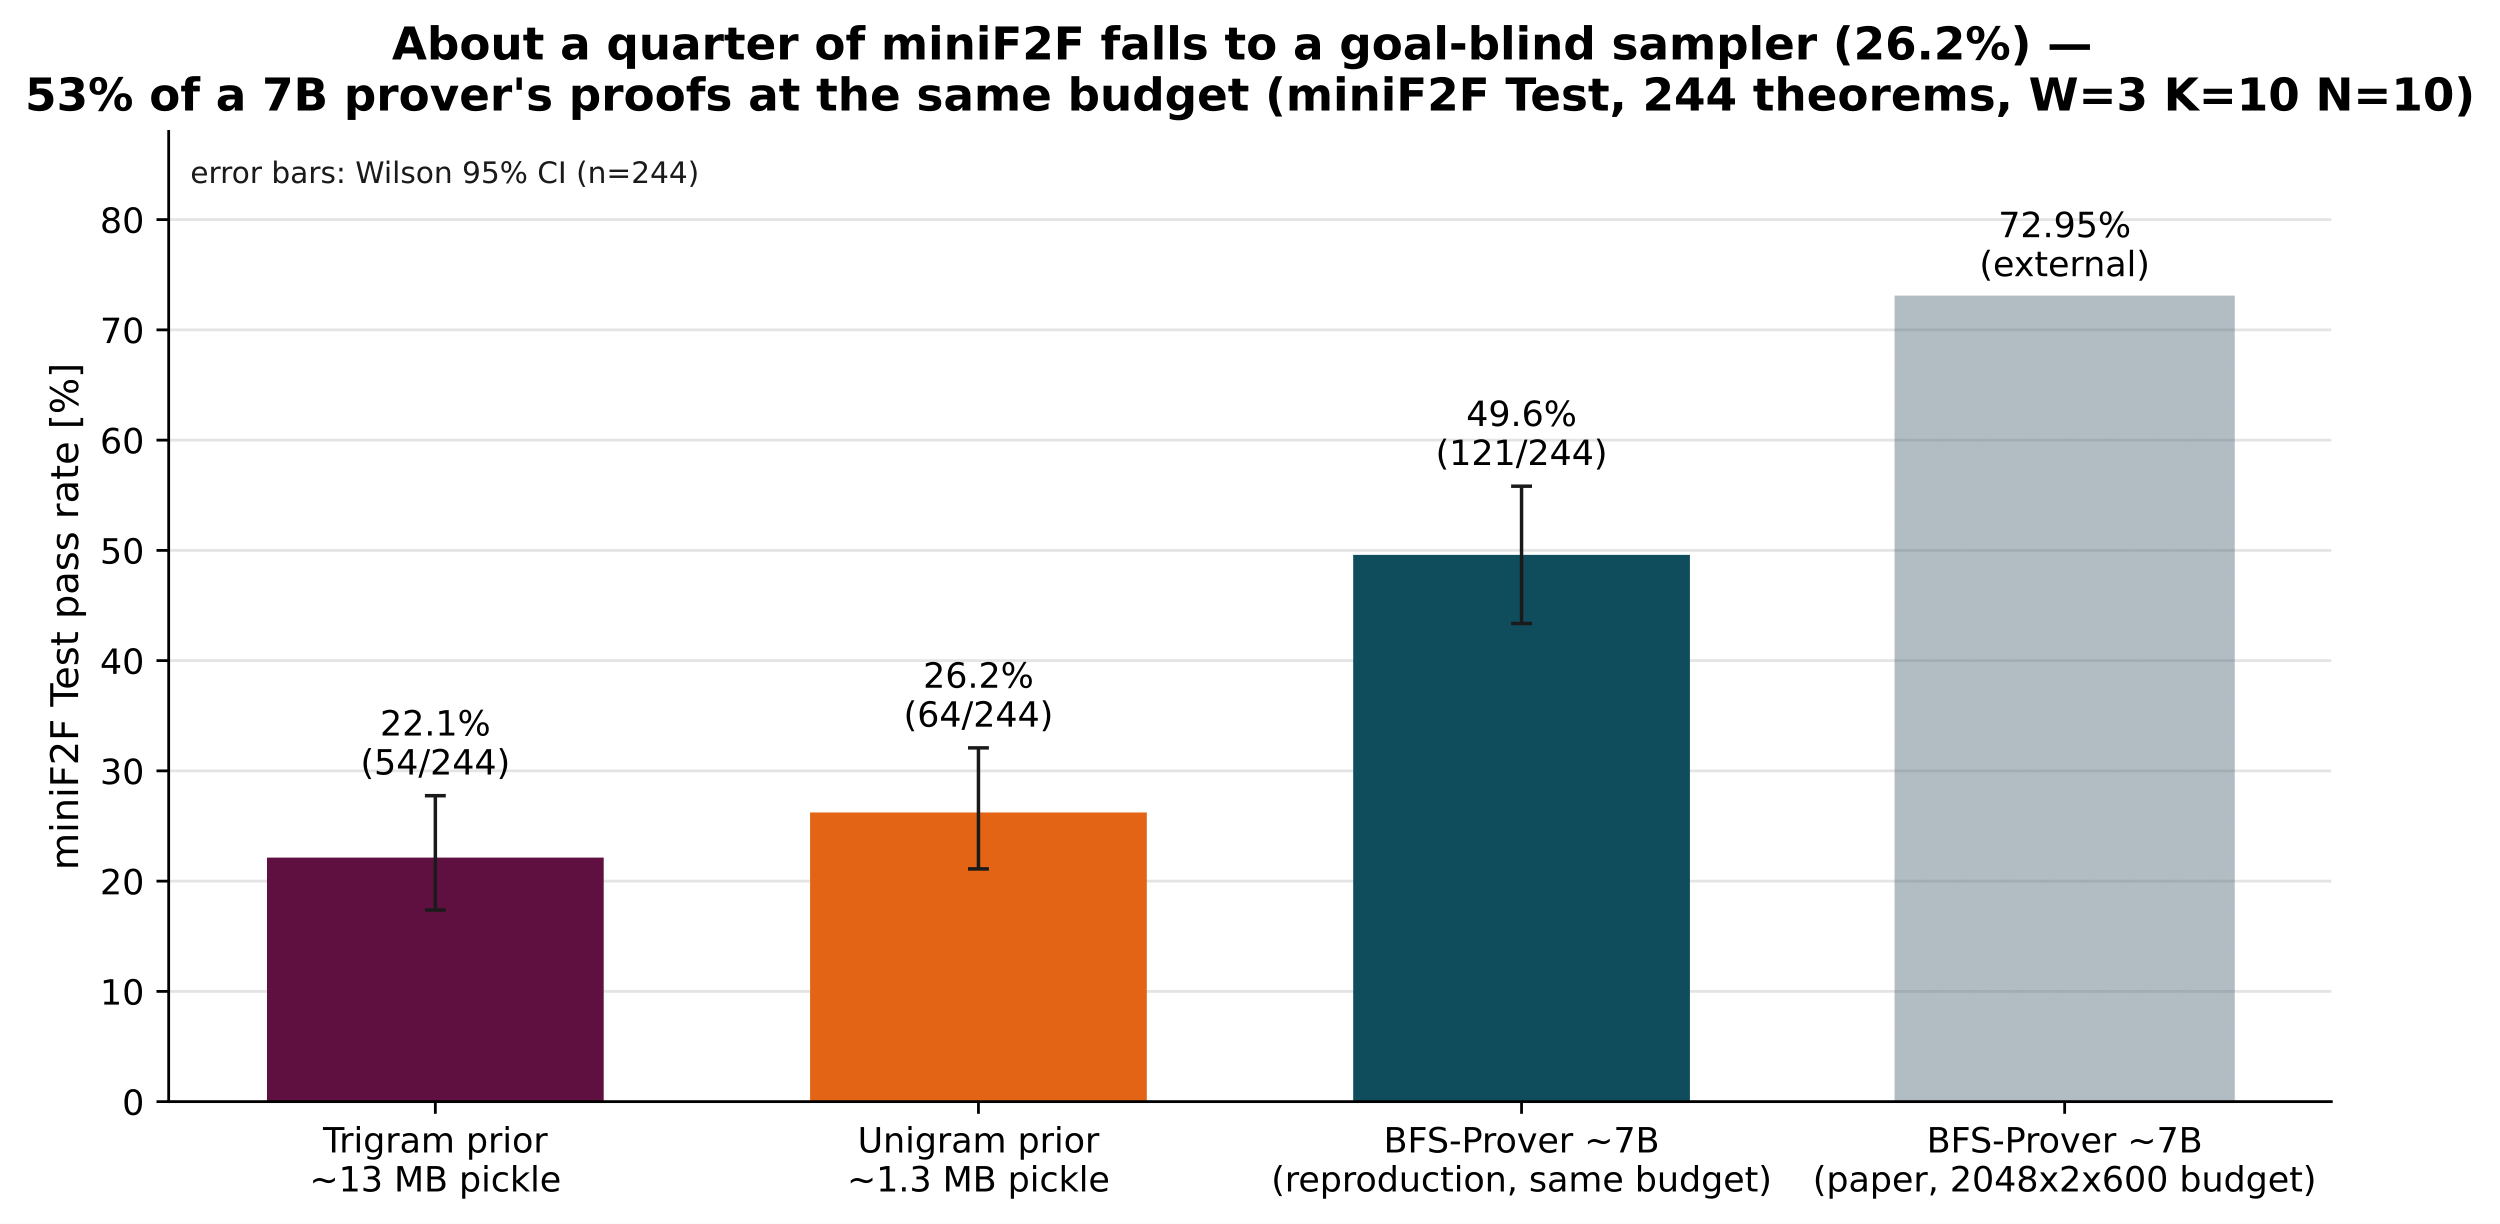
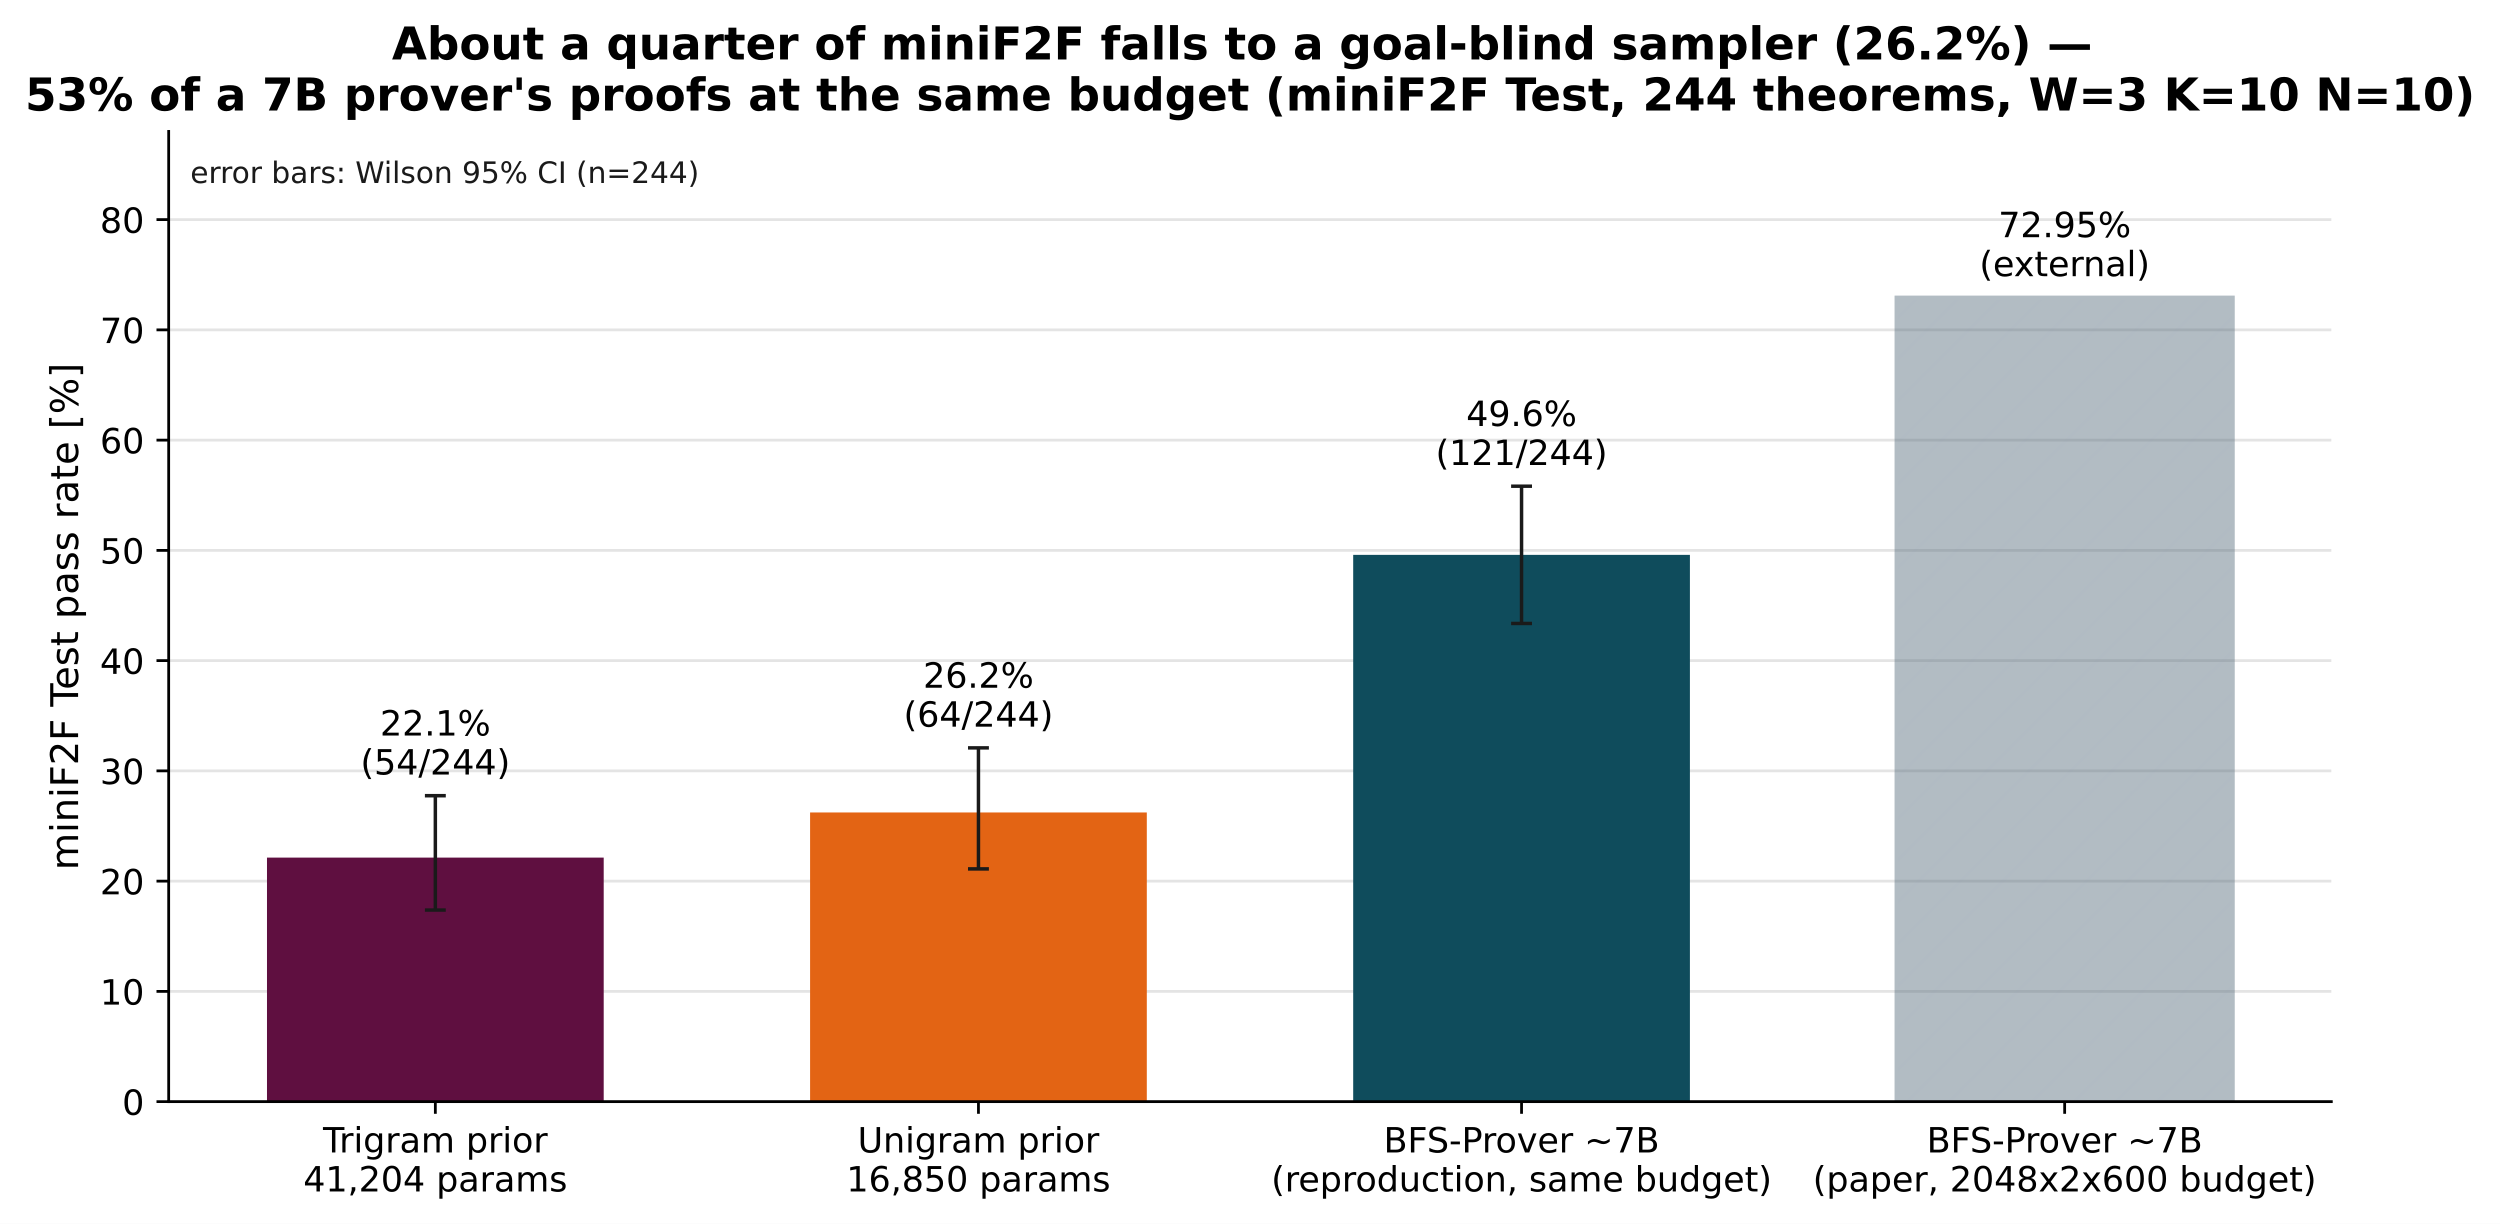
<svg xmlns="http://www.w3.org/2000/svg" xmlns:xlink="http://www.w3.org/1999/xlink" width="717.879pt" height="351.413pt" viewBox="0 0 717.879 351.413" version="1.1">
  <defs>
    <style type="text/css">*{stroke-linejoin: round; stroke-linecap: butt}</style>
  </defs>
  <g id="figure_1">
    <g id="patch_1">
      <path d="M -0 351.413  L 717.879 351.413  L 717.879 0  L -0 0  z " style="fill: #ffffff" />
    </g>
    <g id="axes_1">
      <g id="patch_2">
        <path d="M 48.437 316.337  L 669.441 316.337  L 669.441 37.737  L 48.437 37.737  z " style="fill: #ffffff" />
      </g>
      <g id="matplotlib.axis_1">
        <g id="xtick_1">
          <g id="line2d_1">
            <defs>
-               <path id="m28d8ed3c60" d="M 0 0  L 0 3.5  " style="stroke: #000000; stroke-width: 0.8" />
+               <path id="m77df4ee65d" d="M 0 0  L 0 3.5  " style="stroke: #000000; stroke-width: 0.8" />
            </defs>
            <g>
-               <use xlink:href="#m28d8ed3c60" x="125.01" y="316.337" style="stroke: #000000; stroke-width: 0.8" />
+               <use xlink:href="#m77df4ee65d" x="125.01" y="316.337" style="stroke: #000000; stroke-width: 0.8" />
            </g>
          </g>
          <g id="text_1">
            <text style="font-size: 10px; font-family: 'DejaVu Sans', 'Bitstream Vera Sans', 'Computer Modern Sans Serif', 'Lucida Grande', 'Verdana', 'Geneva', 'Lucid', 'Arial', 'Helvetica', 'Avant Garde', sans-serif" transform="translate(92.76257 330.9351)">Trigram prior</text>
-             <text style="font-size: 10px; font-family: 'DejaVu Sans', 'Bitstream Vera Sans', 'Computer Modern Sans Serif', 'Lucida Grande', 'Verdana', 'Geneva', 'Lucid', 'Arial', 'Helvetica', 'Avant Garde', sans-serif" transform="translate(88.86179 342.1329)">~13 MB pickle</text>
+             <text style="font-size: 10px; font-family: 'DejaVu Sans', 'Bitstream Vera Sans', 'Computer Modern Sans Serif', 'Lucida Grande', 'Verdana', 'Geneva', 'Lucid', 'Arial', 'Helvetica', 'Avant Garde', sans-serif" transform="translate(87.09304 342.1329)">41,204 params</text>
          </g>
        </g>
        <g id="xtick_2">
          <g id="line2d_2">
            <g>
-               <use xlink:href="#m28d8ed3c60" x="280.963" y="316.337" style="stroke: #000000; stroke-width: 0.8" />
+               <use xlink:href="#m77df4ee65d" x="280.963" y="316.337" style="stroke: #000000; stroke-width: 0.8" />
            </g>
          </g>
          <g id="text_2">
            <text style="font-size: 10px; font-family: 'DejaVu Sans', 'Bitstream Vera Sans', 'Computer Modern Sans Serif', 'Lucida Grande', 'Verdana', 'Geneva', 'Lucid', 'Arial', 'Helvetica', 'Avant Garde', sans-serif" transform="translate(246.2591 330.9351)">Unigram prior</text>
-             <text style="font-size: 10px; font-family: 'DejaVu Sans', 'Bitstream Vera Sans', 'Computer Modern Sans Serif', 'Lucida Grande', 'Verdana', 'Geneva', 'Lucid', 'Arial', 'Helvetica', 'Avant Garde', sans-serif" transform="translate(243.2255 342.1329)">~1.3 MB pickle</text>
+             <text style="font-size: 10px; font-family: 'DejaVu Sans', 'Bitstream Vera Sans', 'Computer Modern Sans Serif', 'Lucida Grande', 'Verdana', 'Geneva', 'Lucid', 'Arial', 'Helvetica', 'Avant Garde', sans-serif" transform="translate(243.0458 342.1329)">16,850 params</text>
          </g>
        </g>
        <g id="xtick_3">
          <g id="line2d_3">
            <g>
-               <use xlink:href="#m28d8ed3c60" x="436.916" y="316.337" style="stroke: #000000; stroke-width: 0.8" />
+               <use xlink:href="#m77df4ee65d" x="436.916" y="316.337" style="stroke: #000000; stroke-width: 0.8" />
            </g>
          </g>
          <g id="text_3">
            <text style="font-size: 10px; font-family: 'DejaVu Sans', 'Bitstream Vera Sans', 'Computer Modern Sans Serif', 'Lucida Grande', 'Verdana', 'Geneva', 'Lucid', 'Arial', 'Helvetica', 'Avant Garde', sans-serif" transform="translate(397.3072 330.9351)">BFS-Prover ~7B</text>
            <text style="font-size: 10px; font-family: 'DejaVu Sans', 'Bitstream Vera Sans', 'Computer Modern Sans Serif', 'Lucida Grande', 'Verdana', 'Geneva', 'Lucid', 'Arial', 'Helvetica', 'Avant Garde', sans-serif" transform="translate(365.0376 342.1329)">(reproduction, same budget)</text>
          </g>
        </g>
        <g id="xtick_4">
          <g id="line2d_4">
            <g>
-               <use xlink:href="#m28d8ed3c60" x="592.869" y="316.337" style="stroke: #000000; stroke-width: 0.8" />
+               <use xlink:href="#m77df4ee65d" x="592.869" y="316.337" style="stroke: #000000; stroke-width: 0.8" />
            </g>
          </g>
          <g id="text_4">
            <text style="font-size: 10px; font-family: 'DejaVu Sans', 'Bitstream Vera Sans', 'Computer Modern Sans Serif', 'Lucida Grande', 'Verdana', 'Geneva', 'Lucid', 'Arial', 'Helvetica', 'Avant Garde', sans-serif" transform="translate(553.2599 330.9351)">BFS-Prover ~7B</text>
            <text style="font-size: 10px; font-family: 'DejaVu Sans', 'Bitstream Vera Sans', 'Computer Modern Sans Serif', 'Lucida Grande', 'Verdana', 'Geneva', 'Lucid', 'Arial', 'Helvetica', 'Avant Garde', sans-serif" transform="translate(520.5584 342.1329)">(paper, 2048x2x600 budget)</text>
          </g>
        </g>
      </g>
      <g id="matplotlib.axis_2">
        <g id="ytick_1">
          <g id="line2d_5">
-             <path d="M 48.437 316.337  L 669.441 316.337  " clip-path="url(#pe8a6819a71)" style="fill: none; stroke: #d9d9d9; stroke-opacity: 0.7; stroke-width: 0.8; stroke-linecap: square" />
+             <path d="M 48.437 316.337  L 669.441 316.337  " clip-path="url(#pdba2973e3d)" style="fill: none; stroke: #d9d9d9; stroke-opacity: 0.7; stroke-width: 0.8; stroke-linecap: square" />
          </g>
          <g id="line2d_6">
            <defs>
-               <path id="md792cf101e" d="M 0 0  L -3.5 0  " style="stroke: #000000; stroke-width: 0.8" />
+               <path id="mf3c109f0cf" d="M 0 0  L -3.5 0  " style="stroke: #000000; stroke-width: 0.8" />
            </defs>
            <g>
-               <use xlink:href="#md792cf101e" x="48.437" y="316.337" style="stroke: #000000; stroke-width: 0.8" />
+               <use xlink:href="#mf3c109f0cf" x="48.437" y="316.337" style="stroke: #000000; stroke-width: 0.8" />
            </g>
          </g>
          <g id="text_5">
            <text style="font-size: 10px; font-family: 'DejaVu Sans', 'Bitstream Vera Sans', 'Computer Modern Sans Serif', 'Lucida Grande', 'Verdana', 'Geneva', 'Lucid', 'Arial', 'Helvetica', 'Avant Garde', sans-serif; text-anchor: end" x="41.437" y="320.136" transform="rotate(-0 41.43742 320.1359)">0</text>
          </g>
        </g>
        <g id="ytick_2">
          <g id="line2d_7">
-             <path d="M 48.437 284.678  L 669.441 284.678  " clip-path="url(#pe8a6819a71)" style="fill: none; stroke: #d9d9d9; stroke-opacity: 0.7; stroke-width: 0.8; stroke-linecap: square" />
+             <path d="M 48.437 284.678  L 669.441 284.678  " clip-path="url(#pdba2973e3d)" style="fill: none; stroke: #d9d9d9; stroke-opacity: 0.7; stroke-width: 0.8; stroke-linecap: square" />
          </g>
          <g id="line2d_8">
            <g>
-               <use xlink:href="#md792cf101e" x="48.437" y="284.678" style="stroke: #000000; stroke-width: 0.8" />
+               <use xlink:href="#mf3c109f0cf" x="48.437" y="284.678" style="stroke: #000000; stroke-width: 0.8" />
            </g>
          </g>
          <g id="text_6">
            <text style="font-size: 10px; font-family: 'DejaVu Sans', 'Bitstream Vera Sans', 'Computer Modern Sans Serif', 'Lucida Grande', 'Verdana', 'Geneva', 'Lucid', 'Arial', 'Helvetica', 'Avant Garde', sans-serif; text-anchor: end" x="41.437" y="288.477" transform="rotate(-0 41.43742 288.4768)">10</text>
          </g>
        </g>
        <g id="ytick_3">
          <g id="line2d_9">
-             <path d="M 48.437 253.019  L 669.441 253.019  " clip-path="url(#pe8a6819a71)" style="fill: none; stroke: #d9d9d9; stroke-opacity: 0.7; stroke-width: 0.8; stroke-linecap: square" />
+             <path d="M 48.437 253.019  L 669.441 253.019  " clip-path="url(#pdba2973e3d)" style="fill: none; stroke: #d9d9d9; stroke-opacity: 0.7; stroke-width: 0.8; stroke-linecap: square" />
          </g>
          <g id="line2d_10">
            <g>
-               <use xlink:href="#md792cf101e" x="48.437" y="253.019" style="stroke: #000000; stroke-width: 0.8" />
+               <use xlink:href="#mf3c109f0cf" x="48.437" y="253.019" style="stroke: #000000; stroke-width: 0.8" />
            </g>
          </g>
          <g id="text_7">
            <text style="font-size: 10px; font-family: 'DejaVu Sans', 'Bitstream Vera Sans', 'Computer Modern Sans Serif', 'Lucida Grande', 'Verdana', 'Geneva', 'Lucid', 'Arial', 'Helvetica', 'Avant Garde', sans-serif; text-anchor: end" x="41.437" y="256.818" transform="rotate(-0 41.43742 256.8177)">20</text>
          </g>
        </g>
        <g id="ytick_4">
          <g id="line2d_11">
-             <path d="M 48.437 221.359  L 669.441 221.359  " clip-path="url(#pe8a6819a71)" style="fill: none; stroke: #d9d9d9; stroke-opacity: 0.7; stroke-width: 0.8; stroke-linecap: square" />
+             <path d="M 48.437 221.359  L 669.441 221.359  " clip-path="url(#pdba2973e3d)" style="fill: none; stroke: #d9d9d9; stroke-opacity: 0.7; stroke-width: 0.8; stroke-linecap: square" />
          </g>
          <g id="line2d_12">
            <g>
-               <use xlink:href="#md792cf101e" x="48.437" y="221.359" style="stroke: #000000; stroke-width: 0.8" />
+               <use xlink:href="#mf3c109f0cf" x="48.437" y="221.359" style="stroke: #000000; stroke-width: 0.8" />
            </g>
          </g>
          <g id="text_8">
            <text style="font-size: 10px; font-family: 'DejaVu Sans', 'Bitstream Vera Sans', 'Computer Modern Sans Serif', 'Lucida Grande', 'Verdana', 'Geneva', 'Lucid', 'Arial', 'Helvetica', 'Avant Garde', sans-serif; text-anchor: end" x="41.437" y="225.159" transform="rotate(-0 41.43742 225.1586)">30</text>
          </g>
        </g>
        <g id="ytick_5">
          <g id="line2d_13">
-             <path d="M 48.437 189.7  L 669.441 189.7  " clip-path="url(#pe8a6819a71)" style="fill: none; stroke: #d9d9d9; stroke-opacity: 0.7; stroke-width: 0.8; stroke-linecap: square" />
+             <path d="M 48.437 189.7  L 669.441 189.7  " clip-path="url(#pdba2973e3d)" style="fill: none; stroke: #d9d9d9; stroke-opacity: 0.7; stroke-width: 0.8; stroke-linecap: square" />
          </g>
          <g id="line2d_14">
            <g>
-               <use xlink:href="#md792cf101e" x="48.437" y="189.7" style="stroke: #000000; stroke-width: 0.8" />
+               <use xlink:href="#mf3c109f0cf" x="48.437" y="189.7" style="stroke: #000000; stroke-width: 0.8" />
            </g>
          </g>
          <g id="text_9">
            <text style="font-size: 10px; font-family: 'DejaVu Sans', 'Bitstream Vera Sans', 'Computer Modern Sans Serif', 'Lucida Grande', 'Verdana', 'Geneva', 'Lucid', 'Arial', 'Helvetica', 'Avant Garde', sans-serif; text-anchor: end" x="41.437" y="193.5" transform="rotate(-0 41.43742 193.4995)">40</text>
          </g>
        </g>
        <g id="ytick_6">
          <g id="line2d_15">
-             <path d="M 48.437 158.041  L 669.441 158.041  " clip-path="url(#pe8a6819a71)" style="fill: none; stroke: #d9d9d9; stroke-opacity: 0.7; stroke-width: 0.8; stroke-linecap: square" />
+             <path d="M 48.437 158.041  L 669.441 158.041  " clip-path="url(#pdba2973e3d)" style="fill: none; stroke: #d9d9d9; stroke-opacity: 0.7; stroke-width: 0.8; stroke-linecap: square" />
          </g>
          <g id="line2d_16">
            <g>
-               <use xlink:href="#md792cf101e" x="48.437" y="158.041" style="stroke: #000000; stroke-width: 0.8" />
+               <use xlink:href="#mf3c109f0cf" x="48.437" y="158.041" style="stroke: #000000; stroke-width: 0.8" />
            </g>
          </g>
          <g id="text_10">
            <text style="font-size: 10px; font-family: 'DejaVu Sans', 'Bitstream Vera Sans', 'Computer Modern Sans Serif', 'Lucida Grande', 'Verdana', 'Geneva', 'Lucid', 'Arial', 'Helvetica', 'Avant Garde', sans-serif; text-anchor: end" x="41.437" y="161.84" transform="rotate(-0 41.43742 161.8405)">50</text>
          </g>
        </g>
        <g id="ytick_7">
          <g id="line2d_17">
-             <path d="M 48.437 126.382  L 669.441 126.382  " clip-path="url(#pe8a6819a71)" style="fill: none; stroke: #d9d9d9; stroke-opacity: 0.7; stroke-width: 0.8; stroke-linecap: square" />
+             <path d="M 48.437 126.382  L 669.441 126.382  " clip-path="url(#pdba2973e3d)" style="fill: none; stroke: #d9d9d9; stroke-opacity: 0.7; stroke-width: 0.8; stroke-linecap: square" />
          </g>
          <g id="line2d_18">
            <g>
-               <use xlink:href="#md792cf101e" x="48.437" y="126.382" style="stroke: #000000; stroke-width: 0.8" />
+               <use xlink:href="#mf3c109f0cf" x="48.437" y="126.382" style="stroke: #000000; stroke-width: 0.8" />
            </g>
          </g>
          <g id="text_11">
            <text style="font-size: 10px; font-family: 'DejaVu Sans', 'Bitstream Vera Sans', 'Computer Modern Sans Serif', 'Lucida Grande', 'Verdana', 'Geneva', 'Lucid', 'Arial', 'Helvetica', 'Avant Garde', sans-serif; text-anchor: end" x="41.437" y="130.181" transform="rotate(-0 41.43742 130.1814)">60</text>
          </g>
        </g>
        <g id="ytick_8">
          <g id="line2d_19">
-             <path d="M 48.437 94.723  L 669.441 94.723  " clip-path="url(#pe8a6819a71)" style="fill: none; stroke: #d9d9d9; stroke-opacity: 0.7; stroke-width: 0.8; stroke-linecap: square" />
+             <path d="M 48.437 94.723  L 669.441 94.723  " clip-path="url(#pdba2973e3d)" style="fill: none; stroke: #d9d9d9; stroke-opacity: 0.7; stroke-width: 0.8; stroke-linecap: square" />
          </g>
          <g id="line2d_20">
            <g>
-               <use xlink:href="#md792cf101e" x="48.437" y="94.723" style="stroke: #000000; stroke-width: 0.8" />
+               <use xlink:href="#mf3c109f0cf" x="48.437" y="94.723" style="stroke: #000000; stroke-width: 0.8" />
            </g>
          </g>
          <g id="text_12">
            <text style="font-size: 10px; font-family: 'DejaVu Sans', 'Bitstream Vera Sans', 'Computer Modern Sans Serif', 'Lucida Grande', 'Verdana', 'Geneva', 'Lucid', 'Arial', 'Helvetica', 'Avant Garde', sans-serif; text-anchor: end" x="41.437" y="98.522" transform="rotate(-0 41.43742 98.52227)">70</text>
          </g>
        </g>
        <g id="ytick_9">
          <g id="line2d_21">
-             <path d="M 48.437 63.064  L 669.441 63.064  " clip-path="url(#pe8a6819a71)" style="fill: none; stroke: #d9d9d9; stroke-opacity: 0.7; stroke-width: 0.8; stroke-linecap: square" />
+             <path d="M 48.437 63.064  L 669.441 63.064  " clip-path="url(#pdba2973e3d)" style="fill: none; stroke: #d9d9d9; stroke-opacity: 0.7; stroke-width: 0.8; stroke-linecap: square" />
          </g>
          <g id="line2d_22">
            <g>
-               <use xlink:href="#md792cf101e" x="48.437" y="63.064" style="stroke: #000000; stroke-width: 0.8" />
+               <use xlink:href="#mf3c109f0cf" x="48.437" y="63.064" style="stroke: #000000; stroke-width: 0.8" />
            </g>
          </g>
          <g id="text_13">
            <text style="font-size: 10px; font-family: 'DejaVu Sans', 'Bitstream Vera Sans', 'Computer Modern Sans Serif', 'Lucida Grande', 'Verdana', 'Geneva', 'Lucid', 'Arial', 'Helvetica', 'Avant Garde', sans-serif; text-anchor: end" x="41.437" y="66.863" transform="rotate(-0 41.43742 66.86318)">80</text>
          </g>
        </g>
        <g id="text_14">
          <text style="font-size: 11px; font-family: 'DejaVu Sans', 'Bitstream Vera Sans', 'Computer Modern Sans Serif', 'Lucida Grande', 'Verdana', 'Geneva', 'Lucid', 'Arial', 'Helvetica', 'Avant Garde', sans-serif; text-anchor: middle" x="22.425" y="177.037" transform="rotate(-90 22.42476 177.0367)">miniF2F Test pass rate [%]</text>
        </g>
      </g>
      <g id="patch_3">
-         <path d="M 76.665 316.337  L 173.356 316.337  L 173.356 246.271  L 76.665 246.271  z " clip-path="url(#pe8a6819a71)" style="fill: #5f0f40" />
+         <path d="M 76.665 316.337  L 173.356 316.337  L 173.356 246.271  L 76.665 246.271  z " clip-path="url(#pdba2973e3d)" style="fill: #5f0f40" />
      </g>
      <g id="patch_4">
-         <path d="M 232.618 316.337  L 329.308 316.337  L 329.308 233.296  L 232.618 233.296  z " clip-path="url(#pe8a6819a71)" style="fill: #e36414" />
+         <path d="M 232.618 316.337  L 329.308 316.337  L 329.308 233.296  L 232.618 233.296  z " clip-path="url(#pdba2973e3d)" style="fill: #e36414" />
      </g>
      <g id="patch_5">
-         <path d="M 388.57 316.337  L 485.261 316.337  L 485.261 159.339  L 388.57 159.339  z " clip-path="url(#pe8a6819a71)" style="fill: #0f4c5c" />
+         <path d="M 388.57 316.337  L 485.261 316.337  L 485.261 159.339  L 388.57 159.339  z " clip-path="url(#pdba2973e3d)" style="fill: #0f4c5c" />
      </g>
      <g id="patch_6">
-         <path d="M 544.523 316.337  L 641.214 316.337  L 641.214 85.384  L 544.523 85.384  z " clip-path="url(#pe8a6819a71)" style="fill: url(#h0785cba558); opacity: 0.45; stroke: #546a7b; stroke-linejoin: miter" />
+         <path d="M 544.523 316.337  L 641.214 316.337  L 641.214 85.384  L 544.523 85.384  z " clip-path="url(#pdba2973e3d)" style="fill: url(#h8296347154); opacity: 0.45; stroke: #546a7b; stroke-linejoin: miter" />
      </g>
      <g id="LineCollection_1">
-         <path d="M 125.01 261.324  L 125.01 228.484  " clip-path="url(#pe8a6819a71)" style="fill: none; stroke: #1a1a1a" />
-         <path d="M 280.963 249.507  L 280.963 214.753  " clip-path="url(#pe8a6819a71)" style="fill: none; stroke: #1a1a1a" />
-         <path d="M 436.916 179.026  L 436.916 139.612  " clip-path="url(#pe8a6819a71)" style="fill: none; stroke: #1a1a1a" />
+         <path d="M 125.01 261.324  L 125.01 228.484  " clip-path="url(#pdba2973e3d)" style="fill: none; stroke: #1a1a1a" />
+         <path d="M 280.963 249.507  L 280.963 214.753  " clip-path="url(#pdba2973e3d)" style="fill: none; stroke: #1a1a1a" />
+         <path d="M 436.916 179.026  L 436.916 139.612  " clip-path="url(#pdba2973e3d)" style="fill: none; stroke: #1a1a1a" />
      </g>
      <g id="line2d_23">
        <defs>
-           <path id="m7fb36c8f5b" d="M 3 0  L -3 -0  " style="stroke: #1a1a1a" />
+           <path id="m4566ecfa48" d="M 3 0  L -3 -0  " style="stroke: #1a1a1a" />
        </defs>
-         <g clip-path="url(#pe8a6819a71)">
-           <use xlink:href="#m7fb36c8f5b" x="125.01" y="261.324" style="fill: #1f77b4; stroke: #1a1a1a" />
-           <use xlink:href="#m7fb36c8f5b" x="280.963" y="249.507" style="fill: #1f77b4; stroke: #1a1a1a" />
-           <use xlink:href="#m7fb36c8f5b" x="436.916" y="179.026" style="fill: #1f77b4; stroke: #1a1a1a" />
+         <g clip-path="url(#pdba2973e3d)">
+           <use xlink:href="#m4566ecfa48" x="125.01" y="261.324" style="fill: #1f77b4; stroke: #1a1a1a" />
+           <use xlink:href="#m4566ecfa48" x="280.963" y="249.507" style="fill: #1f77b4; stroke: #1a1a1a" />
+           <use xlink:href="#m4566ecfa48" x="436.916" y="179.026" style="fill: #1f77b4; stroke: #1a1a1a" />
        </g>
      </g>
      <g id="line2d_24">
-         <g clip-path="url(#pe8a6819a71)">
-           <use xlink:href="#m7fb36c8f5b" x="125.01" y="228.484" style="fill: #1f77b4; stroke: #1a1a1a" />
-           <use xlink:href="#m7fb36c8f5b" x="280.963" y="214.753" style="fill: #1f77b4; stroke: #1a1a1a" />
-           <use xlink:href="#m7fb36c8f5b" x="436.916" y="139.612" style="fill: #1f77b4; stroke: #1a1a1a" />
+         <g clip-path="url(#pdba2973e3d)">
+           <use xlink:href="#m4566ecfa48" x="125.01" y="228.484" style="fill: #1f77b4; stroke: #1a1a1a" />
+           <use xlink:href="#m4566ecfa48" x="280.963" y="214.753" style="fill: #1f77b4; stroke: #1a1a1a" />
+           <use xlink:href="#m4566ecfa48" x="436.916" y="139.612" style="fill: #1f77b4; stroke: #1a1a1a" />
        </g>
      </g>
      <g id="patch_7">
        <path d="M 48.437 316.337  L 48.437 37.737  " style="fill: none; stroke: #000000; stroke-width: 0.8; stroke-linejoin: miter; stroke-linecap: square" />
      </g>
      <g id="patch_8">
        <path d="M 48.437 316.337  L 669.441 316.337  " style="fill: none; stroke: #000000; stroke-width: 0.8; stroke-linejoin: miter; stroke-linecap: square" />
      </g>
      <g id="text_15">
        <text style="font-size: 10px; font-family: 'DejaVu Sans', 'Bitstream Vera Sans', 'Computer Modern Sans Serif', 'Lucida Grande', 'Verdana', 'Geneva', 'Lucid', 'Arial', 'Helvetica', 'Avant Garde', sans-serif" transform="translate(109.1266 211.2068)">22.1%</text>
        <text style="font-size: 10px; font-family: 'DejaVu Sans', 'Bitstream Vera Sans', 'Computer Modern Sans Serif', 'Lucida Grande', 'Verdana', 'Geneva', 'Lucid', 'Arial', 'Helvetica', 'Avant Garde', sans-serif" transform="translate(103.518 222.4046)">(54/244)</text>
      </g>
      <g id="text_16">
        <text style="font-size: 10px; font-family: 'DejaVu Sans', 'Bitstream Vera Sans', 'Computer Modern Sans Serif', 'Lucida Grande', 'Verdana', 'Geneva', 'Lucid', 'Arial', 'Helvetica', 'Avant Garde', sans-serif" transform="translate(265.0794 197.4751)">26.2%</text>
        <text style="font-size: 10px; font-family: 'DejaVu Sans', 'Bitstream Vera Sans', 'Computer Modern Sans Serif', 'Lucida Grande', 'Verdana', 'Geneva', 'Lucid', 'Arial', 'Helvetica', 'Avant Garde', sans-serif" transform="translate(259.4708 208.6729)">(64/244)</text>
      </g>
      <g id="text_17">
        <text style="font-size: 10px; font-family: 'DejaVu Sans', 'Bitstream Vera Sans', 'Computer Modern Sans Serif', 'Lucida Grande', 'Verdana', 'Geneva', 'Lucid', 'Arial', 'Helvetica', 'Avant Garde', sans-serif" transform="translate(421.0322 122.334)">49.6%</text>
        <text style="font-size: 10px; font-family: 'DejaVu Sans', 'Bitstream Vera Sans', 'Computer Modern Sans Serif', 'Lucida Grande', 'Verdana', 'Geneva', 'Lucid', 'Arial', 'Helvetica', 'Avant Garde', sans-serif" transform="translate(412.2423 133.5318)">(121/244)</text>
      </g>
      <g id="text_18">
        <text style="font-size: 10px; font-family: 'DejaVu Sans', 'Bitstream Vera Sans', 'Computer Modern Sans Serif', 'Lucida Grande', 'Verdana', 'Geneva', 'Lucid', 'Arial', 'Helvetica', 'Avant Garde', sans-serif" transform="translate(573.8037 68.10612)">72.95%</text>
        <text style="font-size: 10px; font-family: 'DejaVu Sans', 'Bitstream Vera Sans', 'Computer Modern Sans Serif', 'Lucida Grande', 'Verdana', 'Geneva', 'Lucid', 'Arial', 'Helvetica', 'Avant Garde', sans-serif" transform="translate(568.392 79.30393)">(external)</text>
      </g>
      <g id="text_19">
        <text style="font-size: 8.5px; font-family: 'DejaVu Sans', 'Bitstream Vera Sans', 'Computer Modern Sans Serif', 'Lucida Grande', 'Verdana', 'Geneva', 'Lucid', 'Arial', 'Helvetica', 'Avant Garde', sans-serif; text-anchor: start; fill: #1a1a1a" x="54.647" y="52.553" transform="rotate(-0 54.64746 52.55336)">error bars: Wilson 95% CI (n=244)</text>
      </g>
      <g id="text_20">
        <text style="font-weight: 700; font-size: 13px; font-family: 'DejaVu Sans', 'Bitstream Vera Sans', 'Computer Modern Sans Serif', 'Lucida Grande', 'Verdana', 'Geneva', 'Lucid', 'Arial', 'Helvetica', 'Avant Garde', sans-serif" transform="translate(112.5386 17.07797)">About a quarter of miniF2F falls to a goal-blind sampler (26.2%) — </text>
        <text style="font-weight: 700; font-size: 13px; font-family: 'DejaVu Sans', 'Bitstream Vera Sans', 'Computer Modern Sans Serif', 'Lucida Grande', 'Verdana', 'Geneva', 'Lucid', 'Arial', 'Helvetica', 'Avant Garde', sans-serif" transform="translate(7.2 31.73669)">53% of a 7B prover's proofs at the same budget (miniF2F Test, 244 theorems, W=3 K=10 N=10)</text>
      </g>
    </g>
  </g>
  <defs>
-     <clipPath id="pe8a6819a71">
+     <clipPath id="pdba2973e3d">
      <rect x="48.437" y="37.737" width="621.004" height="278.6" />
    </clipPath>
  </defs>
  <defs>
-     <pattern id="h0785cba558" patternUnits="userSpaceOnUse" x="0" y="0" width="72" height="72">
+     <pattern id="h8296347154" patternUnits="userSpaceOnUse" x="0" y="0" width="72" height="72">
      <rect x="0" y="0" width="73" height="73" fill="#546a7b" />
      <path d="M -36 36  L 36 -36  M -30 42  L 42 -30  M -24 48  L 48 -24  M -18 54  L 54 -18  M -12 60  L 60 -12  M -6 66  L 66 -6  M 0 72  L 72 0  M 6 78  L 78 6  M 12 84  L 84 12  M 18 90  L 90 18  M 24 96  L 96 24  M 30 102  L 102 30  M 36 108  L 108 36  " style="fill: #546a7b; stroke: #546a7b; stroke-width: 1.0; stroke-linecap: butt; stroke-linejoin: miter; stroke-opacity: 0.45" />
    </pattern>
  </defs>
</svg>
